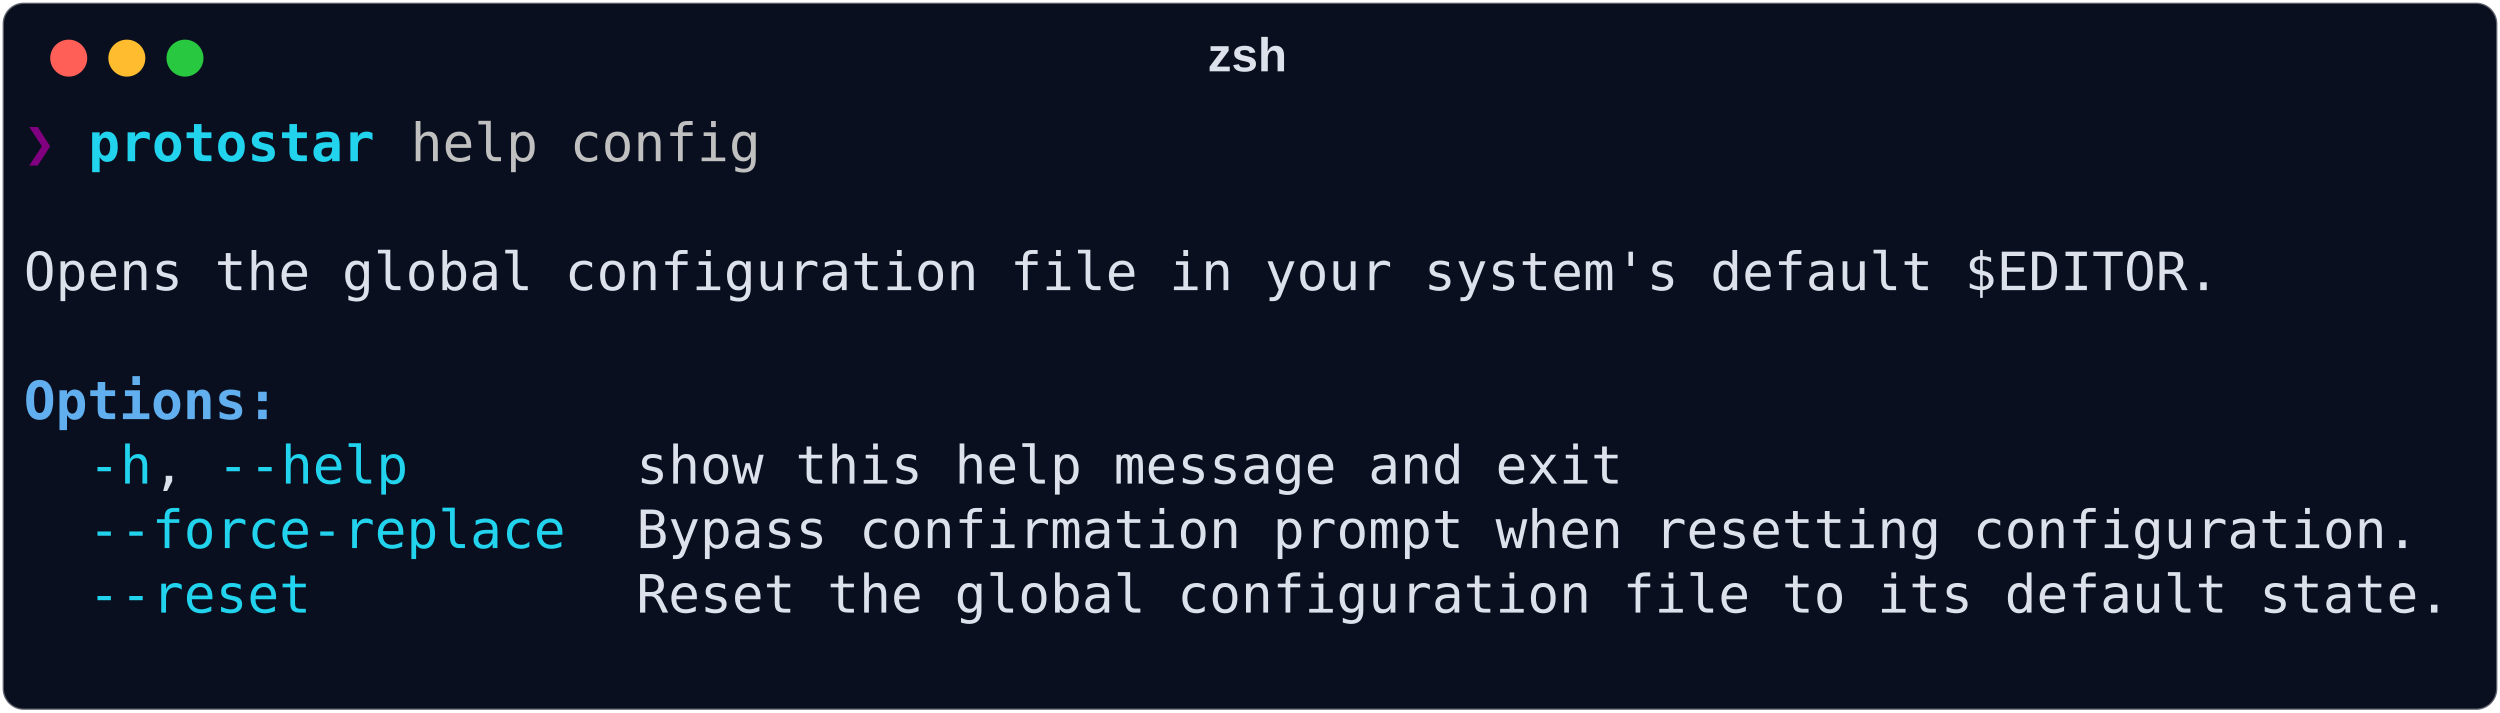
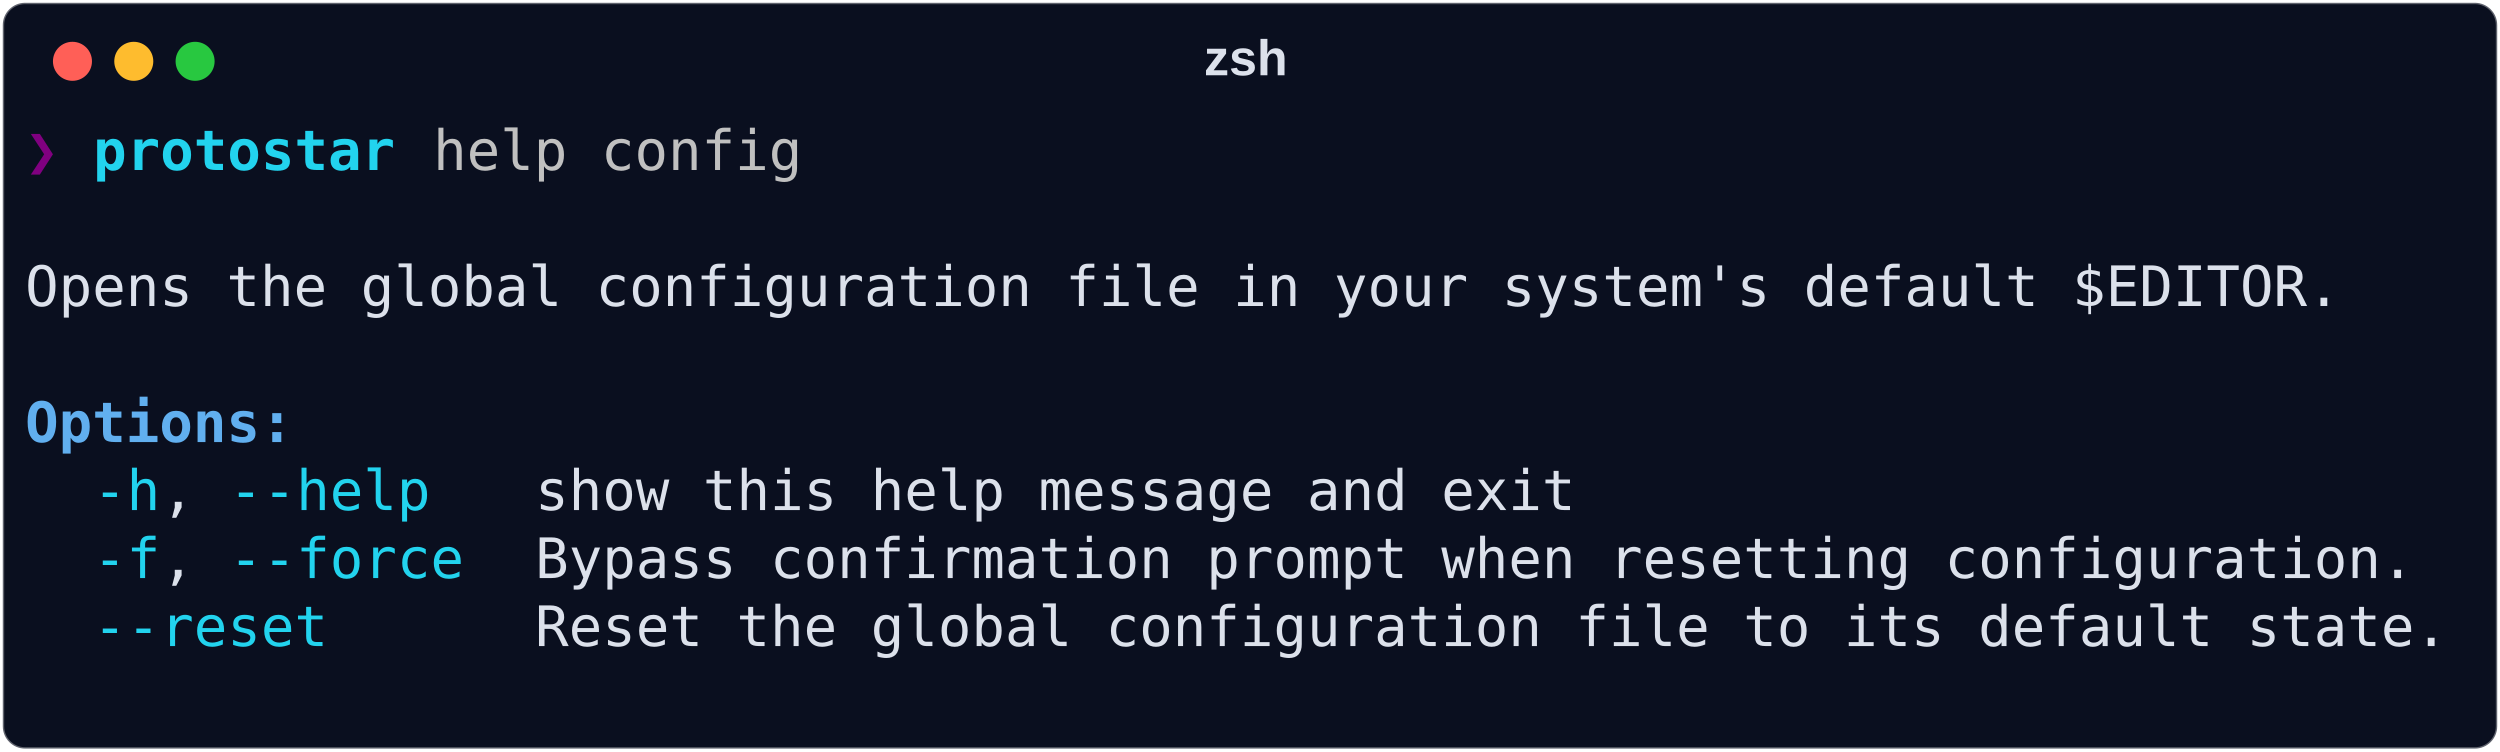
- <svg xmlns="http://www.w3.org/2000/svg" class="rich-terminal" viewBox="0 0 946 269.6">
+ <svg xmlns="http://www.w3.org/2000/svg" class="rich-terminal" viewBox="0 0 897 269.6">
  <style>

    @font-face {
        font-family: "Fira Code";
        src: local("FiraCode-Regular"),
                url("https://cdnjs.cloudflare.com/ajax/libs/firacode/6.2.0/woff2/FiraCode-Regular.woff2") format("woff2"),
                url("https://cdnjs.cloudflare.com/ajax/libs/firacode/6.2.0/woff/FiraCode-Regular.woff") format("woff");
        font-style: normal;
        font-weight: 400;
    }
    @font-face {
        font-family: "Fira Code";
        src: local("FiraCode-Bold"),
                url("https://cdnjs.cloudflare.com/ajax/libs/firacode/6.2.0/woff2/FiraCode-Bold.woff2") format("woff2"),
                url("https://cdnjs.cloudflare.com/ajax/libs/firacode/6.2.0/woff/FiraCode-Bold.woff") format("woff");
        font-style: bold;
        font-weight: 700;
    }

    .cli_config_help-matrix {
        font-family: Fira Code, monospace;
        font-size: 20px;
        line-height: 24.4px;
        font-variant-east-asian: full-width;
    }

    .cli_config_help-title {
        font-size: 18px;
        font-weight: bold;
        font-family: arial;
    }

    .cli_config_help-r1 { fill: #800080;font-weight: bold }
.cli_config_help-r2 { fill: #22d3ee;font-weight: bold }
.cli_config_help-r3 { fill: #c0c0c0 }
.cli_config_help-r4 { fill: #dce1eb }
.cli_config_help-r5 { fill: #61afef;font-weight: bold }
.cli_config_help-r6 { fill: #22d3ee }
    </style>
  <defs>
    <clipPath id="cli_config_help-clip-terminal">
-       <rect x="0" y="0" width="926.2" height="218.6" />
+       <rect x="0" y="0" width="877.4" height="218.6" />
    </clipPath>
    <clipPath id="cli_config_help-line-0">
-       <rect x="0" y="1.5" width="927.2" height="24.65" />
+       <rect x="0" y="1.5" width="878.4" height="24.65" />
    </clipPath>
    <clipPath id="cli_config_help-line-1">
-       <rect x="0" y="25.9" width="927.2" height="24.65" />
+       <rect x="0" y="25.9" width="878.4" height="24.65" />
    </clipPath>
    <clipPath id="cli_config_help-line-2">
-       <rect x="0" y="50.3" width="927.2" height="24.65" />
+       <rect x="0" y="50.3" width="878.4" height="24.65" />
    </clipPath>
    <clipPath id="cli_config_help-line-3">
-       <rect x="0" y="74.7" width="927.2" height="24.65" />
+       <rect x="0" y="74.7" width="878.4" height="24.65" />
    </clipPath>
    <clipPath id="cli_config_help-line-4">
-       <rect x="0" y="99.1" width="927.2" height="24.65" />
+       <rect x="0" y="99.1" width="878.4" height="24.65" />
    </clipPath>
    <clipPath id="cli_config_help-line-5">
-       <rect x="0" y="123.5" width="927.2" height="24.65" />
+       <rect x="0" y="123.5" width="878.4" height="24.65" />
    </clipPath>
    <clipPath id="cli_config_help-line-6">
-       <rect x="0" y="147.9" width="927.2" height="24.65" />
+       <rect x="0" y="147.9" width="878.4" height="24.65" />
    </clipPath>
    <clipPath id="cli_config_help-line-7">
-       <rect x="0" y="172.3" width="927.2" height="24.65" />
+       <rect x="0" y="172.3" width="878.4" height="24.65" />
    </clipPath>
  </defs>
-   <rect fill="#0a0f1f" stroke="rgba(255,255,255,0.35)" stroke-width="1" x="1" y="1" width="944" height="267.6" rx="8" />
-   <text class="cli_config_help-title" fill="#dce1eb" text-anchor="middle" x="472" y="27">zsh</text>
+   <rect fill="#0a0f1f" stroke="rgba(255,255,255,0.35)" stroke-width="1" x="1" y="1" width="895" height="267.6" rx="8" />
+   <text class="cli_config_help-title" fill="#dce1eb" text-anchor="middle" x="447" y="27">zsh</text>
  <g transform="translate(26,22)">
    <circle cx="0" cy="0" r="7" fill="#ff5f57" />
    <circle cx="22" cy="0" r="7" fill="#febc2e" />
    <circle cx="44" cy="0" r="7" fill="#28c840" />
  </g>
  <g transform="translate(9, 41)" clip-path="url(#cli_config_help-clip-terminal)">
    <g class="cli_config_help-matrix">
      <text class="cli_config_help-r1" x="0" y="20" textLength="24.4" clip-path="url(#cli_config_help-line-0)">❯ </text>
      <text class="cli_config_help-r2" x="24.4" y="20" textLength="122" clip-path="url(#cli_config_help-line-0)">protostar </text>
      <text class="cli_config_help-r3" x="146.4" y="20" textLength="134.2" clip-path="url(#cli_config_help-line-0)">help config</text>
-       <text class="cli_config_help-r4" x="927.2" y="20" textLength="12.2" clip-path="url(#cli_config_help-line-0)">
+       <text class="cli_config_help-r4" x="878.4" y="20" textLength="12.2" clip-path="url(#cli_config_help-line-0)">
</text>
-       <text class="cli_config_help-r4" x="927.2" y="44.4" textLength="12.2" clip-path="url(#cli_config_help-line-1)">
+       <text class="cli_config_help-r4" x="878.4" y="44.4" textLength="12.2" clip-path="url(#cli_config_help-line-1)">
</text>
      <text class="cli_config_help-r4" x="0" y="68.8" textLength="841.8" clip-path="url(#cli_config_help-line-2)">Opens the global configuration file in your system's default $EDITOR.</text>
-       <text class="cli_config_help-r4" x="927.2" y="68.8" textLength="12.2" clip-path="url(#cli_config_help-line-2)">
+       <text class="cli_config_help-r4" x="878.4" y="68.8" textLength="12.2" clip-path="url(#cli_config_help-line-2)">
</text>
-       <text class="cli_config_help-r4" x="927.2" y="93.2" textLength="12.2" clip-path="url(#cli_config_help-line-3)">
+       <text class="cli_config_help-r4" x="878.4" y="93.2" textLength="12.2" clip-path="url(#cli_config_help-line-3)">
</text>
      <text class="cli_config_help-r5" x="0" y="117.6" textLength="97.6" clip-path="url(#cli_config_help-line-4)">Options:</text>
-       <text class="cli_config_help-r4" x="927.2" y="117.6" textLength="12.2" clip-path="url(#cli_config_help-line-4)">
+       <text class="cli_config_help-r4" x="878.4" y="117.6" textLength="12.2" clip-path="url(#cli_config_help-line-4)">
</text>
      <text class="cli_config_help-r6" x="24.4" y="142" textLength="24.4" clip-path="url(#cli_config_help-line-5)">-h</text>
      <text class="cli_config_help-r4" x="48.8" y="142" textLength="24.4" clip-path="url(#cli_config_help-line-5)">, </text>
      <text class="cli_config_help-r6" x="73.2" y="142" textLength="73.2" clip-path="url(#cli_config_help-line-5)">--help</text>
-       <text class="cli_config_help-r4" x="231.8" y="142" textLength="378.2" clip-path="url(#cli_config_help-line-5)">show this help message and exit</text>
-       <text class="cli_config_help-r4" x="927.2" y="142" textLength="12.2" clip-path="url(#cli_config_help-line-5)">
+       <text class="cli_config_help-r4" x="183" y="142" textLength="378.2" clip-path="url(#cli_config_help-line-5)">show this help message and exit</text>
+       <text class="cli_config_help-r4" x="878.4" y="142" textLength="12.2" clip-path="url(#cli_config_help-line-5)">
</text>
-       <text class="cli_config_help-r6" x="24.4" y="166.4" textLength="183" clip-path="url(#cli_config_help-line-6)">--force-replace</text>
-       <text class="cli_config_help-r4" x="231.8" y="166.4" textLength="683.2" clip-path="url(#cli_config_help-line-6)">Bypass confirmation prompt when resetting configuration.</text>
-       <text class="cli_config_help-r4" x="927.2" y="166.4" textLength="12.2" clip-path="url(#cli_config_help-line-6)">
+       <text class="cli_config_help-r6" x="24.4" y="166.4" textLength="24.4" clip-path="url(#cli_config_help-line-6)">-f</text>
+       <text class="cli_config_help-r4" x="48.8" y="166.4" textLength="24.4" clip-path="url(#cli_config_help-line-6)">, </text>
+       <text class="cli_config_help-r6" x="73.2" y="166.4" textLength="85.4" clip-path="url(#cli_config_help-line-6)">--force</text>
+       <text class="cli_config_help-r4" x="183" y="166.4" textLength="683.2" clip-path="url(#cli_config_help-line-6)">Bypass confirmation prompt when resetting configuration.</text>
+       <text class="cli_config_help-r4" x="878.4" y="166.4" textLength="12.2" clip-path="url(#cli_config_help-line-6)">
</text>
      <text class="cli_config_help-r6" x="24.4" y="190.8" textLength="85.4" clip-path="url(#cli_config_help-line-7)">--reset</text>
-       <text class="cli_config_help-r4" x="231.8" y="190.8" textLength="695.4" clip-path="url(#cli_config_help-line-7)">Reset the global configuration file to its default state.</text>
-       <text class="cli_config_help-r4" x="927.2" y="190.8" textLength="12.2" clip-path="url(#cli_config_help-line-7)">
+       <text class="cli_config_help-r4" x="183" y="190.8" textLength="695.4" clip-path="url(#cli_config_help-line-7)">Reset the global configuration file to its default state.</text>
+       <text class="cli_config_help-r4" x="878.4" y="190.8" textLength="12.2" clip-path="url(#cli_config_help-line-7)">
</text>
-       <text class="cli_config_help-r4" x="927.2" y="215.2" textLength="12.2" clip-path="url(#cli_config_help-line-8)">
+       <text class="cli_config_help-r4" x="878.4" y="215.2" textLength="12.2" clip-path="url(#cli_config_help-line-8)">
</text>
    </g>
  </g>
</svg>
